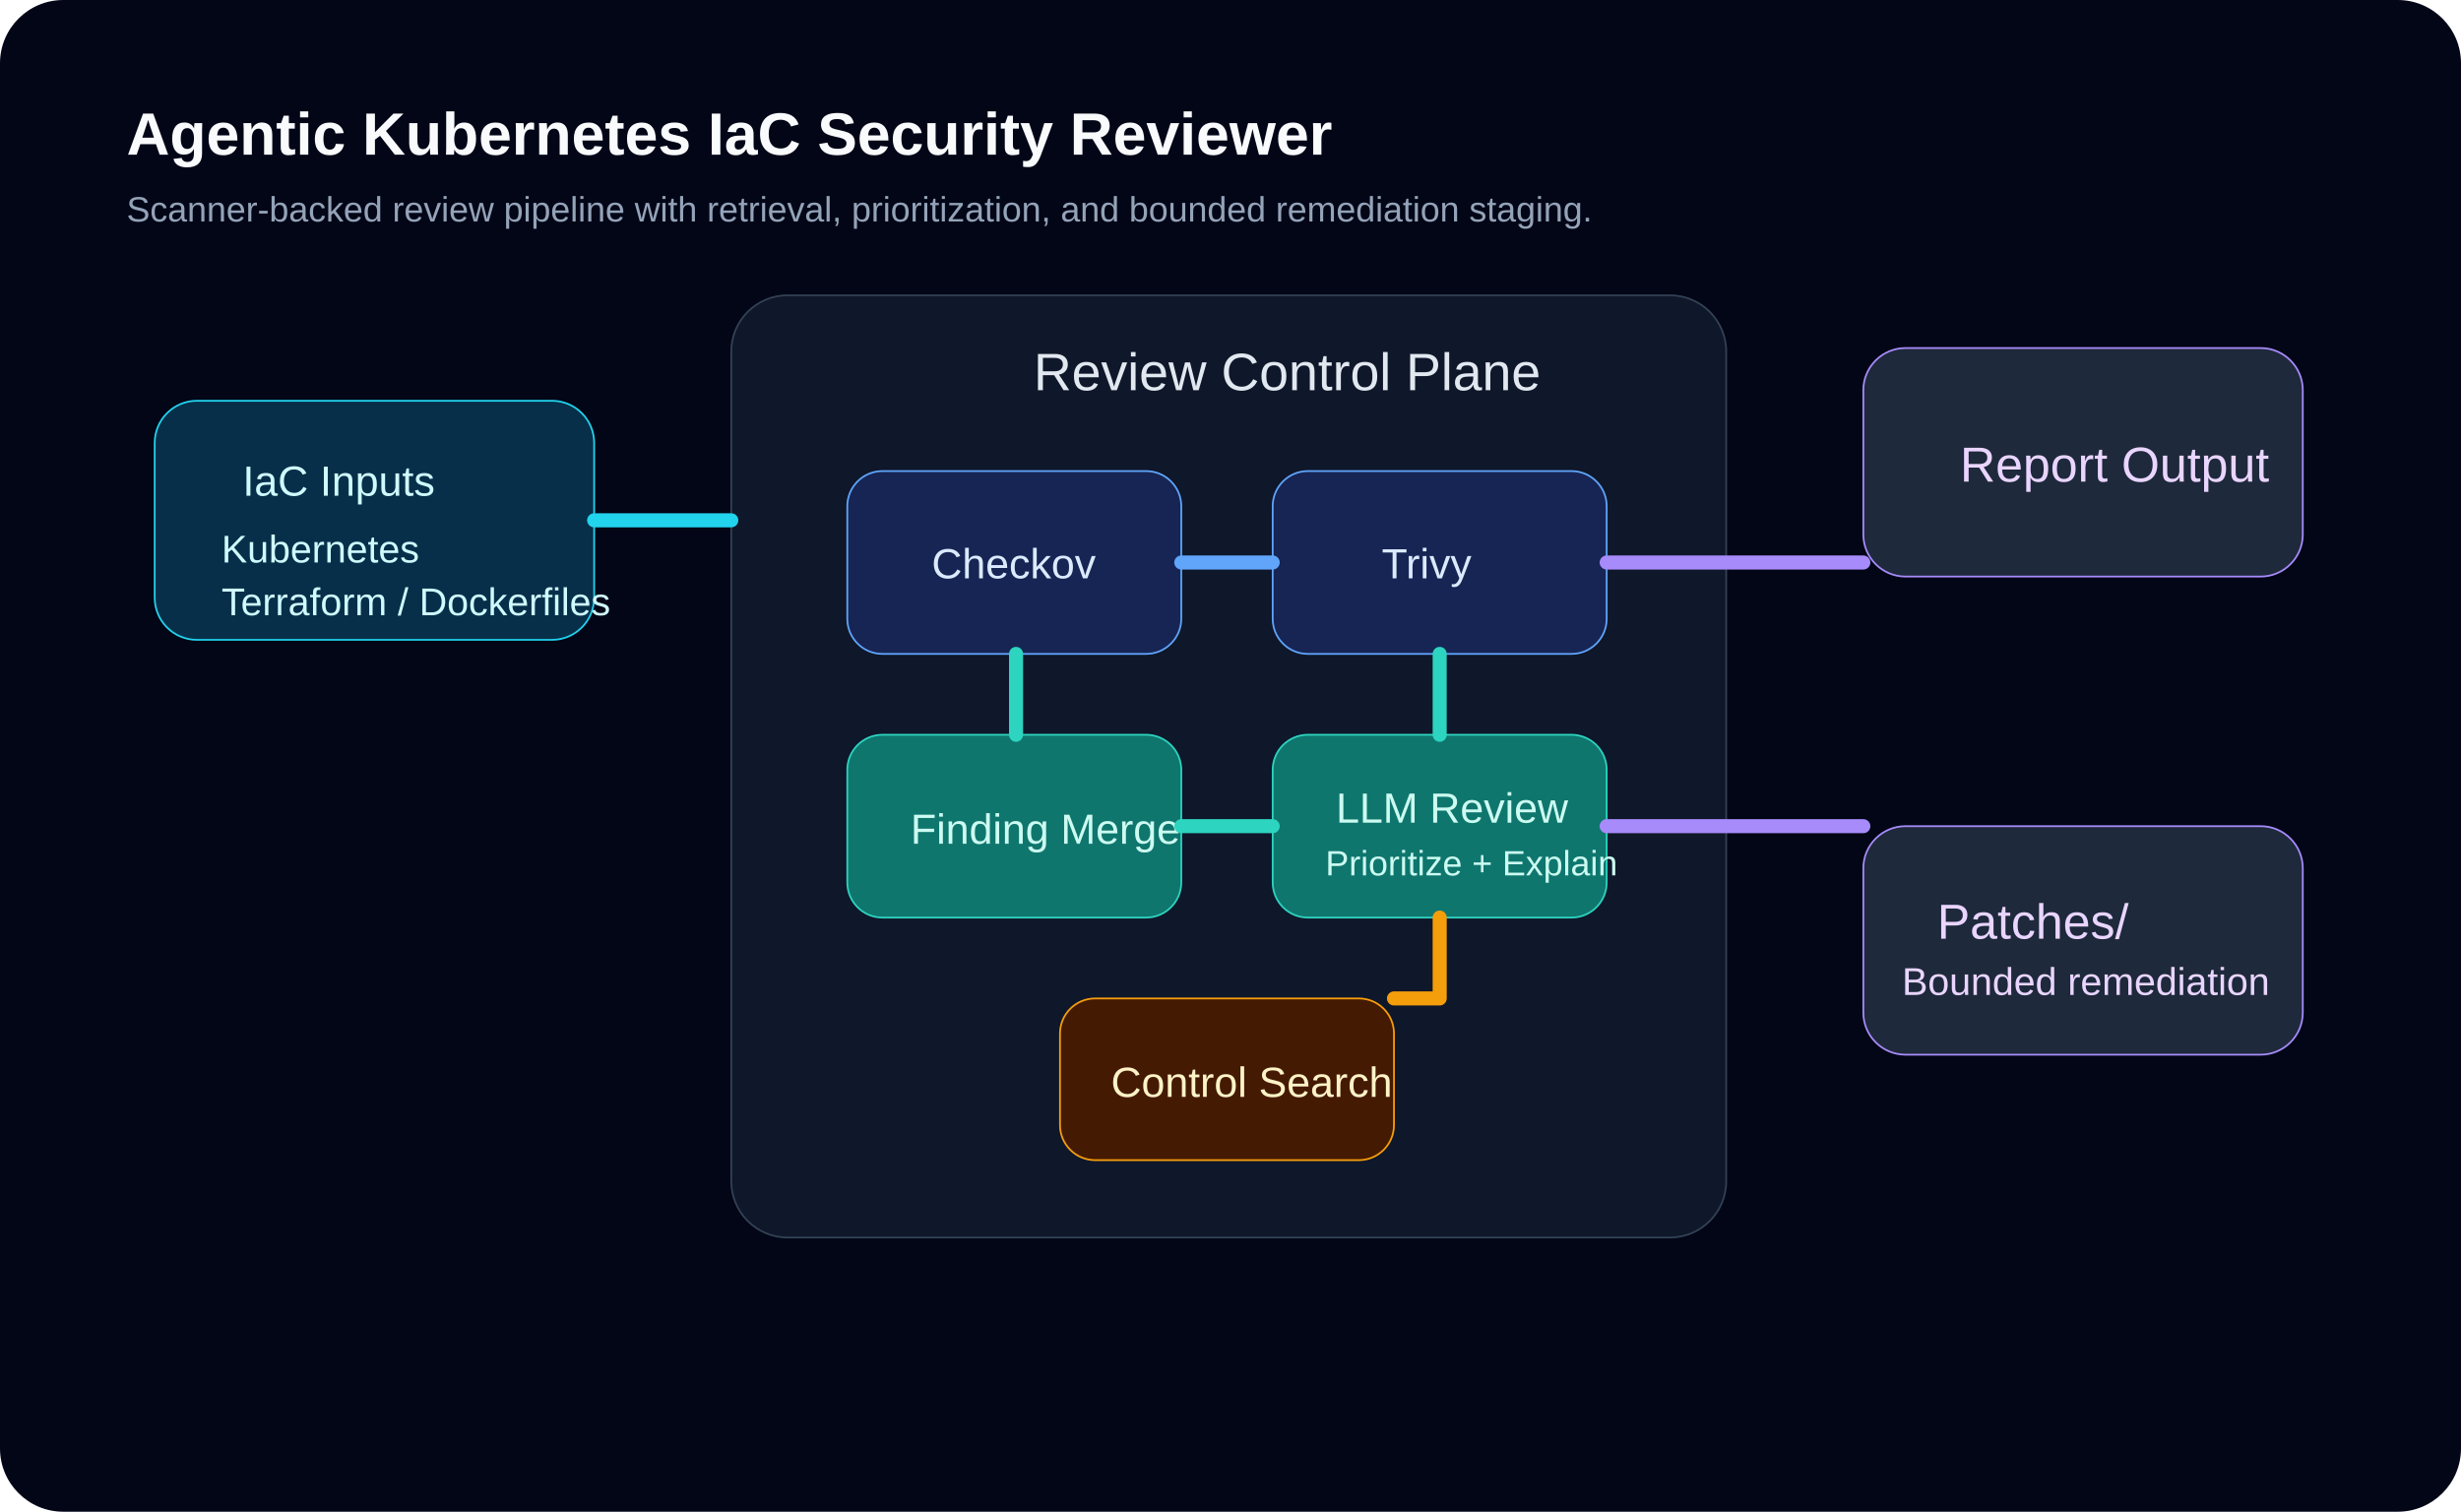
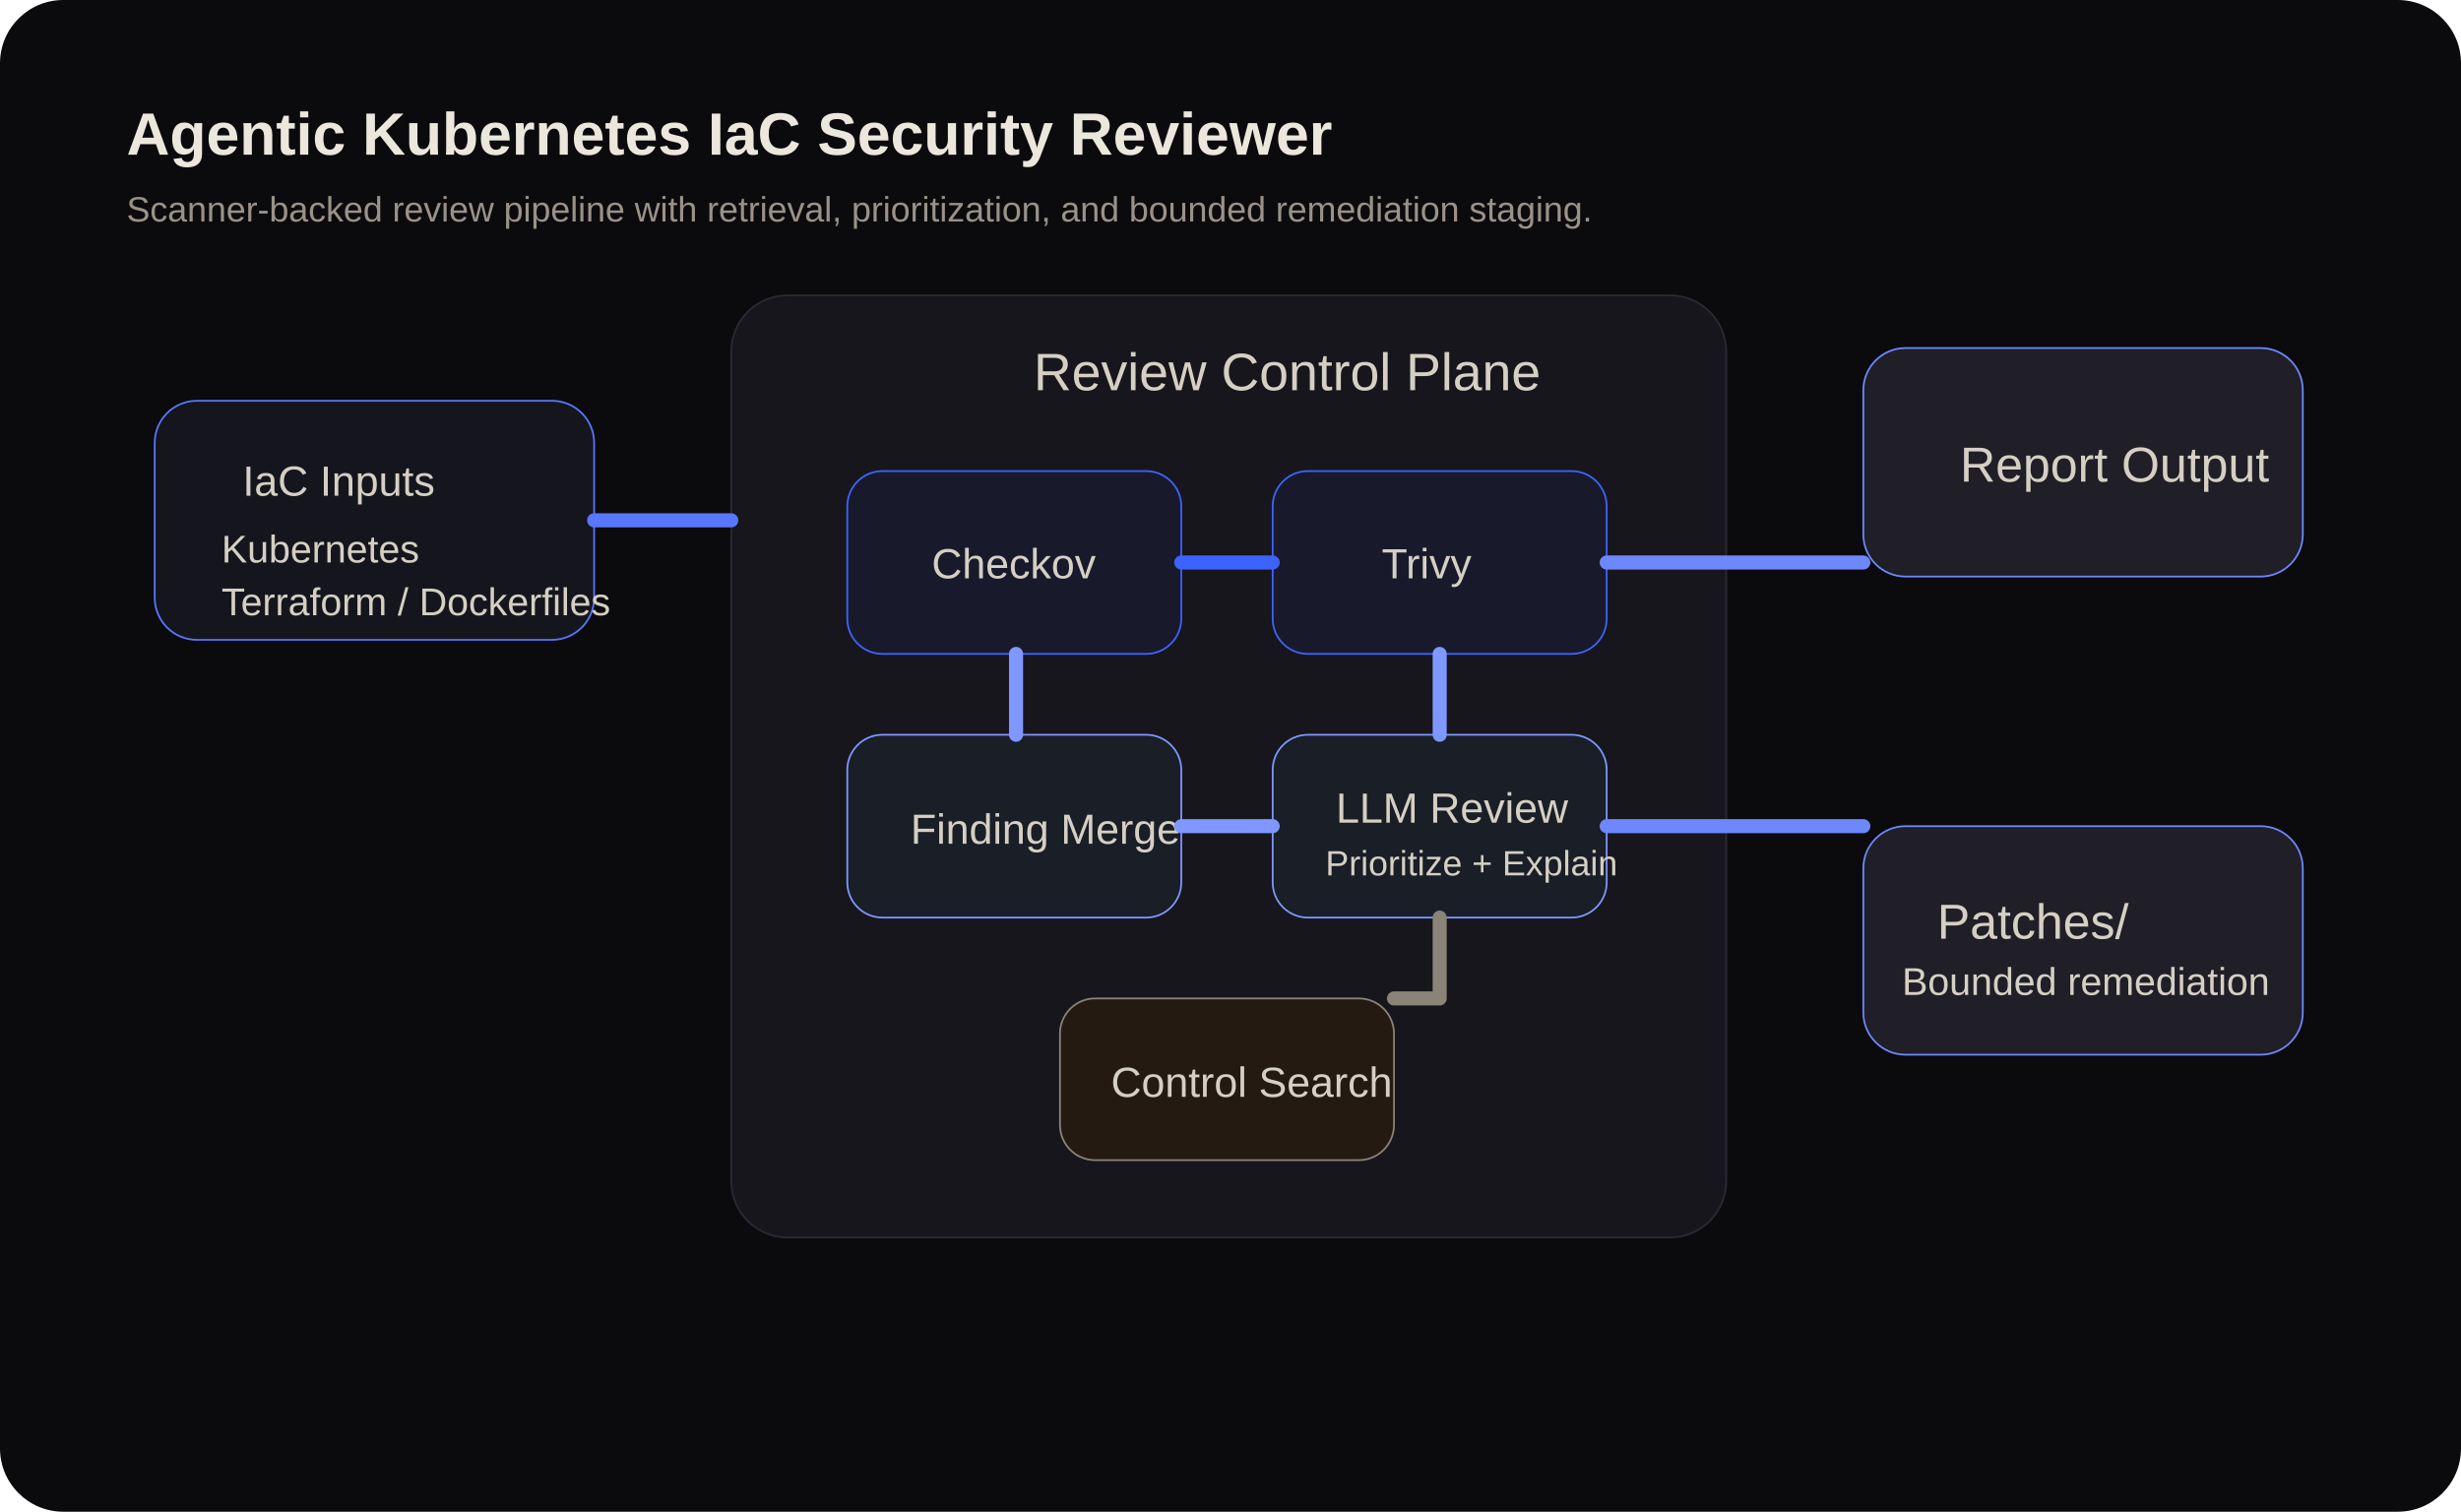
<svg xmlns="http://www.w3.org/2000/svg" width="1400" height="860" viewBox="0 0 1400 860" fill="none">
-   <rect width="1400" height="860" rx="36" fill="#020617" />
-   <text x="72" y="88" fill="#F8FAFC" font-family="Arial, sans-serif" font-size="34" font-weight="700">Agentic Kubernetes IaC Security Reviewer</text>
-   <text x="72" y="126" fill="#94A3B8" font-family="Arial, sans-serif" font-size="20">Scanner-backed review pipeline with retrieval, prioritization, and bounded remediation staging.</text>
-   <rect x="88" y="228" width="250" height="136" rx="24" fill="#082F49" stroke="#22D3EE" />
-   <text x="138" y="282" fill="#CFFAFE" font-family="Arial, sans-serif" font-size="24">IaC Inputs</text>
-   <text x="126" y="320" fill="#CFFAFE" font-family="Arial, sans-serif" font-size="22">Kubernetes</text>
-   <text x="126" y="350" fill="#CFFAFE" font-family="Arial, sans-serif" font-size="22">Terraform / Dockerfiles</text>
-   <rect x="416" y="168" width="566" height="536" rx="32" fill="#0F172A" stroke="#334155" />
-   <text x="588" y="222" fill="#E2E8F0" font-family="Arial, sans-serif" font-size="30">Review Control Plane</text>
-   <rect x="482" y="268" width="190" height="104" rx="20" fill="#172554" stroke="#60A5FA" />
-   <text x="530" y="329" fill="#DBEAFE" font-family="Arial, sans-serif" font-size="24">Checkov</text>
-   <rect x="724" y="268" width="190" height="104" rx="20" fill="#172554" stroke="#60A5FA" />
-   <text x="786" y="329" fill="#DBEAFE" font-family="Arial, sans-serif" font-size="24">Trivy</text>
-   <rect x="482" y="418" width="190" height="104" rx="20" fill="#0F766E" stroke="#2DD4BF" />
-   <text x="518" y="480" fill="#CCFBF1" font-family="Arial, sans-serif" font-size="24">Finding Merge</text>
-   <rect x="724" y="418" width="190" height="104" rx="20" fill="#0F766E" stroke="#2DD4BF" />
-   <text x="760" y="468" fill="#CCFBF1" font-family="Arial, sans-serif" font-size="24">LLM Review</text>
-   <text x="754" y="498" fill="#CCFBF1" font-family="Arial, sans-serif" font-size="20">Prioritize + Explain</text>
-   <rect x="603" y="568" width="190" height="92" rx="20" fill="#451A03" stroke="#F59E0B" />
-   <text x="632" y="624" fill="#FEF3C7" font-family="Arial, sans-serif" font-size="24">Control Search</text>
-   <rect x="1060" y="198" width="250" height="130" rx="24" fill="#1E293B" stroke="#A78BFA" />
-   <text x="1115" y="274" fill="#E9D5FF" font-family="Arial, sans-serif" font-size="28">Report Output</text>
-   <rect x="1060" y="470" width="250" height="130" rx="24" fill="#1E293B" stroke="#A78BFA" />
-   <text x="1102" y="534" fill="#E9D5FF" font-family="Arial, sans-serif" font-size="28">Patches/</text>
-   <text x="1082" y="566" fill="#E9D5FF" font-family="Arial, sans-serif" font-size="22">Bounded remediation</text>
-   <path d="M338 296H416" stroke="#22D3EE" stroke-width="8" stroke-linecap="round" />
-   <path d="M672 320H724" stroke="#60A5FA" stroke-width="8" stroke-linecap="round" />
-   <path d="M578 372V418" stroke="#2DD4BF" stroke-width="8" stroke-linecap="round" />
-   <path d="M819 372V418" stroke="#2DD4BF" stroke-width="8" stroke-linecap="round" />
-   <path d="M672 470H724" stroke="#2DD4BF" stroke-width="8" stroke-linecap="round" />
-   <path d="M819 522V568H793" stroke="#F59E0B" stroke-width="8" stroke-linecap="round" stroke-linejoin="round" />
-   <path d="M914 320H1060" stroke="#A78BFA" stroke-width="8" stroke-linecap="round" />
-   <path d="M914 470H1060" stroke="#A78BFA" stroke-width="8" stroke-linecap="round" />
+   <rect width="1400" height="860" rx="36" fill="#0b0a0d" />
+   <text x="72" y="88" fill="#ece7dd" font-family="Arial, sans-serif" font-size="34" font-weight="700">Agentic Kubernetes IaC Security Reviewer</text>
+   <text x="72" y="126" fill="#9a9288" font-family="Arial, sans-serif" font-size="20">Scanner-backed review pipeline with retrieval, prioritization, and bounded remediation staging.</text>
+   <rect x="88" y="228" width="250" height="136" rx="24" fill="#15161d" stroke="#5877ff" />
+   <text x="138" y="282" fill="#d5cfc4" font-family="Arial, sans-serif" font-size="24">IaC Inputs</text>
+   <text x="126" y="320" fill="#d5cfc4" font-family="Arial, sans-serif" font-size="22">Kubernetes</text>
+   <text x="126" y="350" fill="#d5cfc4" font-family="Arial, sans-serif" font-size="22">Terraform / Dockerfiles</text>
+   <rect x="416" y="168" width="566" height="536" rx="32" fill="#17161c" stroke="#2b2932" />
+   <text x="588" y="222" fill="#d5cfc4" font-family="Arial, sans-serif" font-size="30">Review Control Plane</text>
+   <rect x="482" y="268" width="190" height="104" rx="20" fill="#181a2c" stroke="#3d63ff" />
+   <text x="530" y="329" fill="#d5cfc4" font-family="Arial, sans-serif" font-size="24">Checkov</text>
+   <rect x="724" y="268" width="190" height="104" rx="20" fill="#181a2c" stroke="#3d63ff" />
+   <text x="786" y="329" fill="#d5cfc4" font-family="Arial, sans-serif" font-size="24">Trivy</text>
+   <rect x="482" y="418" width="190" height="104" rx="20" fill="#1a1e26" stroke="#7f97ff" />
+   <text x="518" y="480" fill="#d5cfc4" font-family="Arial, sans-serif" font-size="24">Finding Merge</text>
+   <rect x="724" y="418" width="190" height="104" rx="20" fill="#1a1e26" stroke="#7f97ff" />
+   <text x="760" y="468" fill="#d5cfc4" font-family="Arial, sans-serif" font-size="24">LLM Review</text>
+   <text x="754" y="498" fill="#d5cfc4" font-family="Arial, sans-serif" font-size="20">Prioritize + Explain</text>
+   <rect x="603" y="568" width="190" height="92" rx="20" fill="#241a12" stroke="#8a8378" />
+   <text x="632" y="624" fill="#d5cfc4" font-family="Arial, sans-serif" font-size="24">Control Search</text>
+   <rect x="1060" y="198" width="250" height="130" rx="24" fill="#201e26" stroke="#6d88ff" />
+   <text x="1115" y="274" fill="#d5cfc4" font-family="Arial, sans-serif" font-size="28">Report Output</text>
+   <rect x="1060" y="470" width="250" height="130" rx="24" fill="#201e26" stroke="#6d88ff" />
+   <text x="1102" y="534" fill="#d5cfc4" font-family="Arial, sans-serif" font-size="28">Patches/</text>
+   <text x="1082" y="566" fill="#d5cfc4" font-family="Arial, sans-serif" font-size="22">Bounded remediation</text>
+   <path d="M338 296H416" stroke="#5877ff" stroke-width="8" stroke-linecap="round" />
+   <path d="M672 320H724" stroke="#3d63ff" stroke-width="8" stroke-linecap="round" />
+   <path d="M578 372V418" stroke="#7f97ff" stroke-width="8" stroke-linecap="round" />
+   <path d="M819 372V418" stroke="#7f97ff" stroke-width="8" stroke-linecap="round" />
+   <path d="M672 470H724" stroke="#7f97ff" stroke-width="8" stroke-linecap="round" />
+   <path d="M819 522V568H793" stroke="#8a8378" stroke-width="8" stroke-linecap="round" stroke-linejoin="round" />
+   <path d="M914 320H1060" stroke="#6d88ff" stroke-width="8" stroke-linecap="round" />
+   <path d="M914 470H1060" stroke="#6d88ff" stroke-width="8" stroke-linecap="round" />
</svg>
